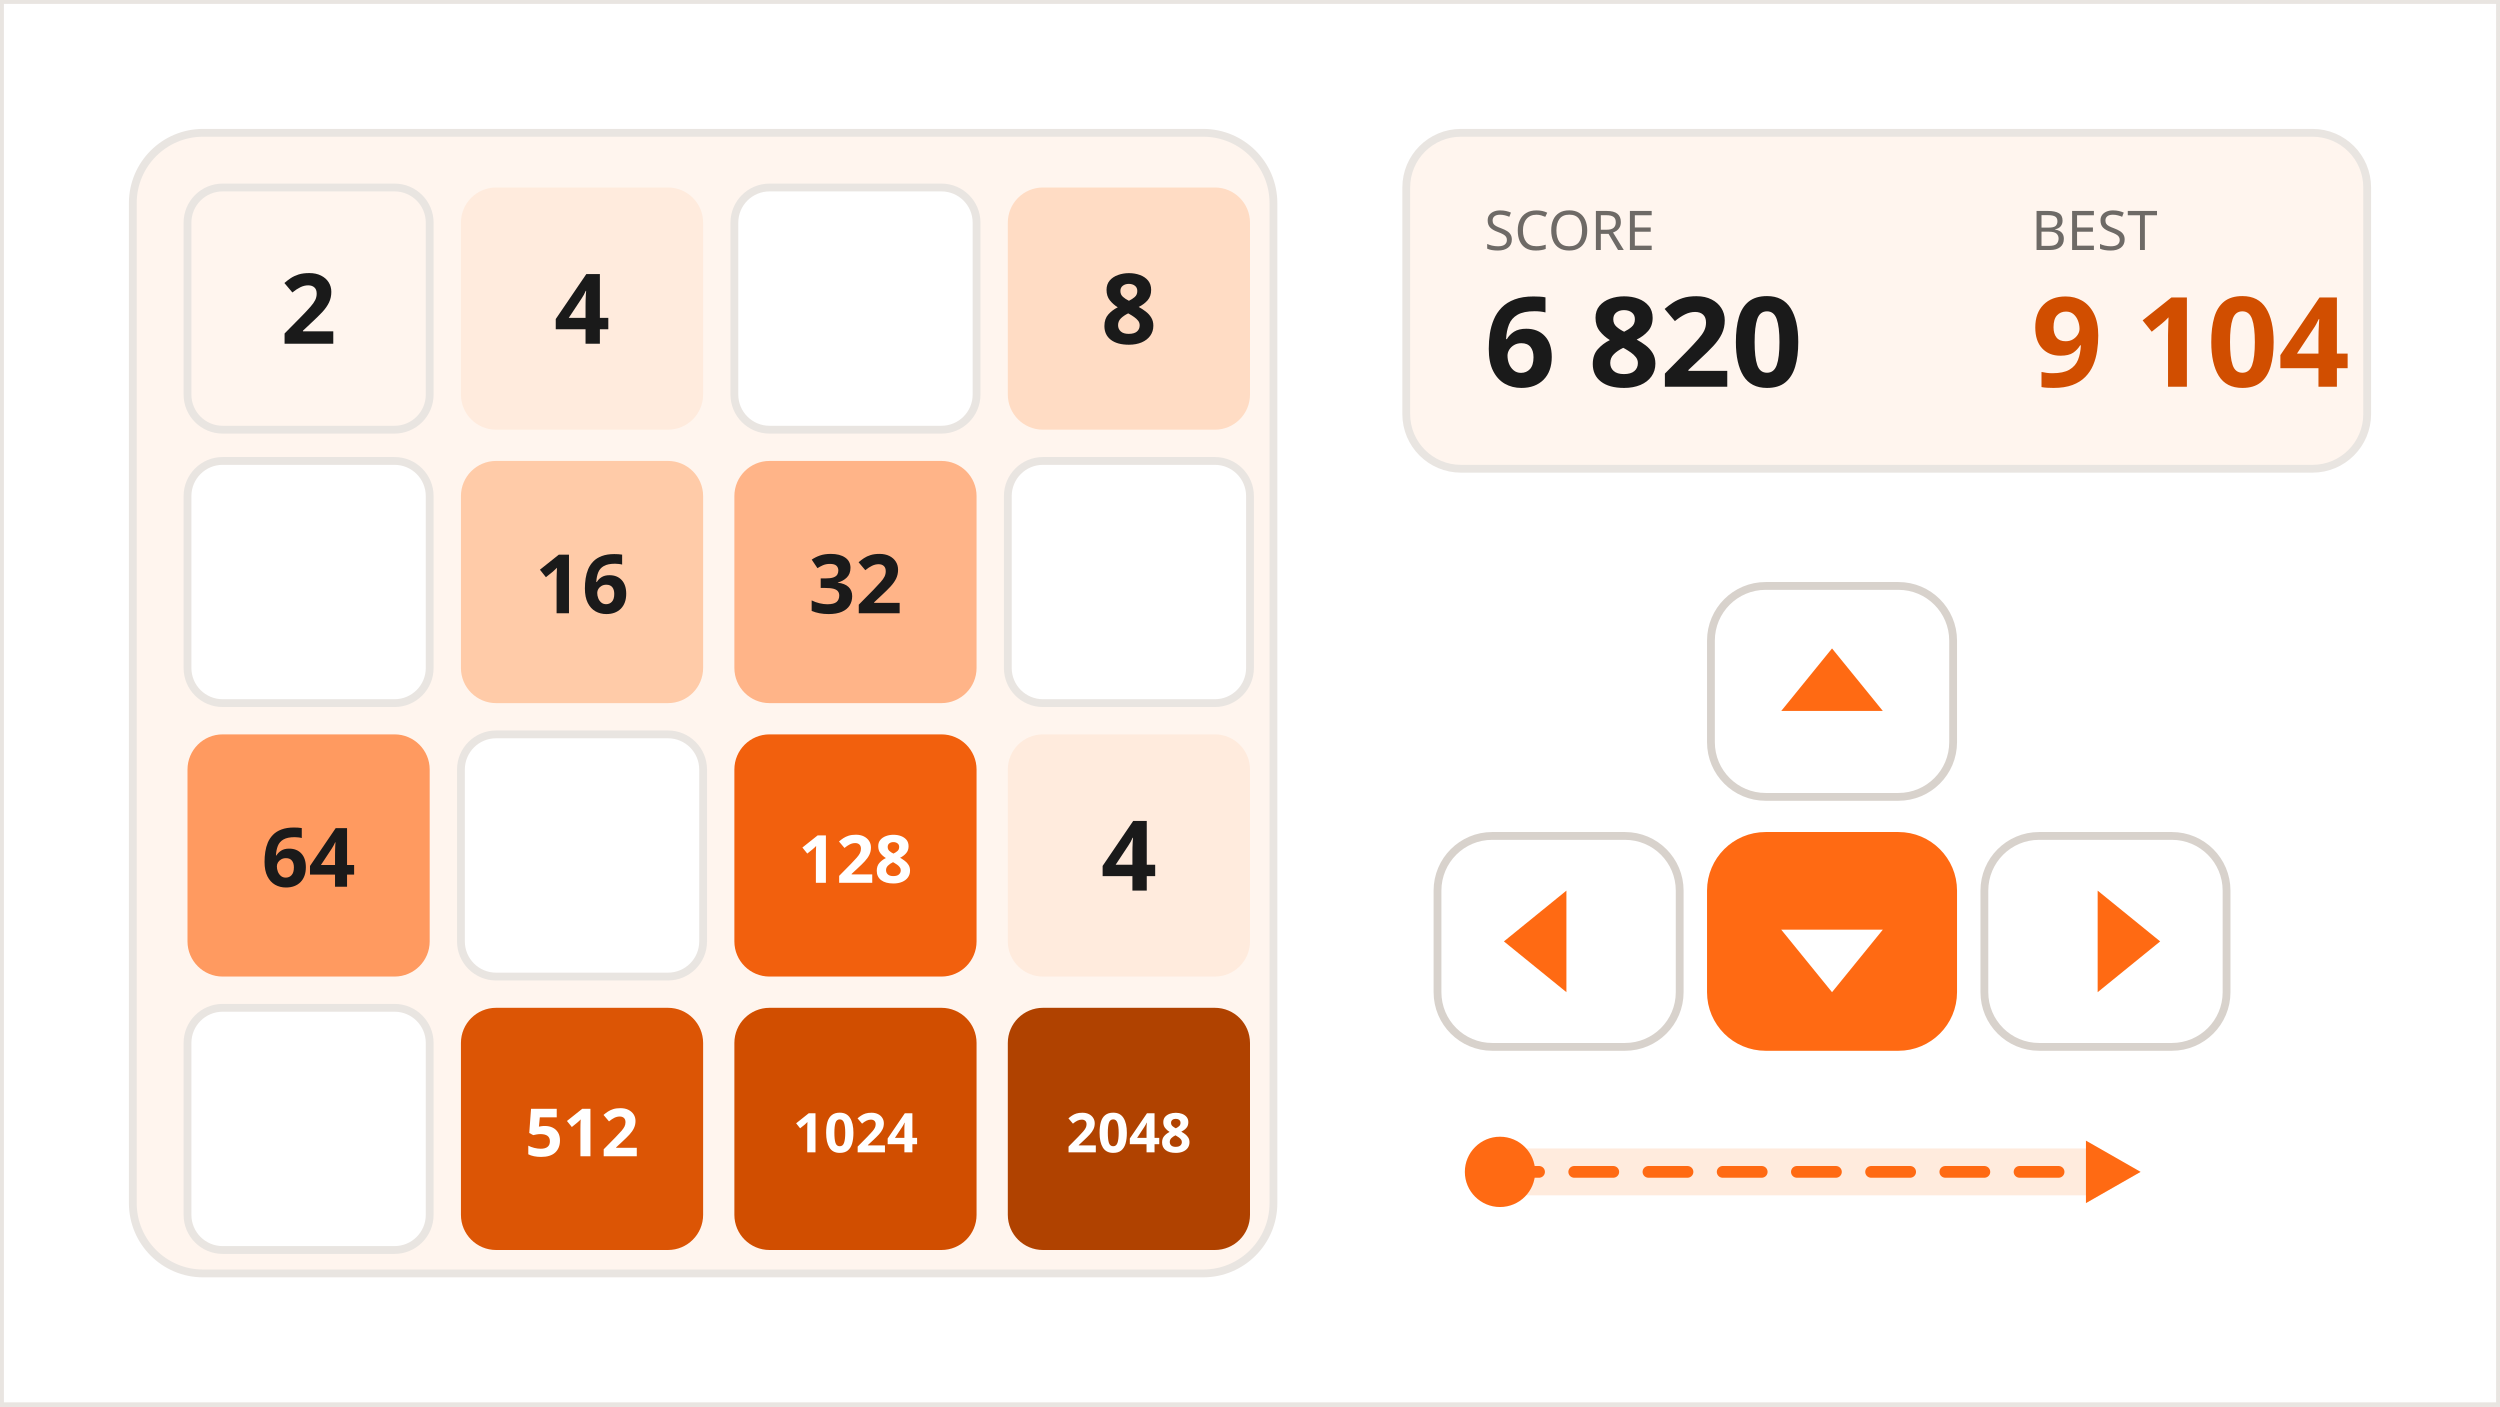
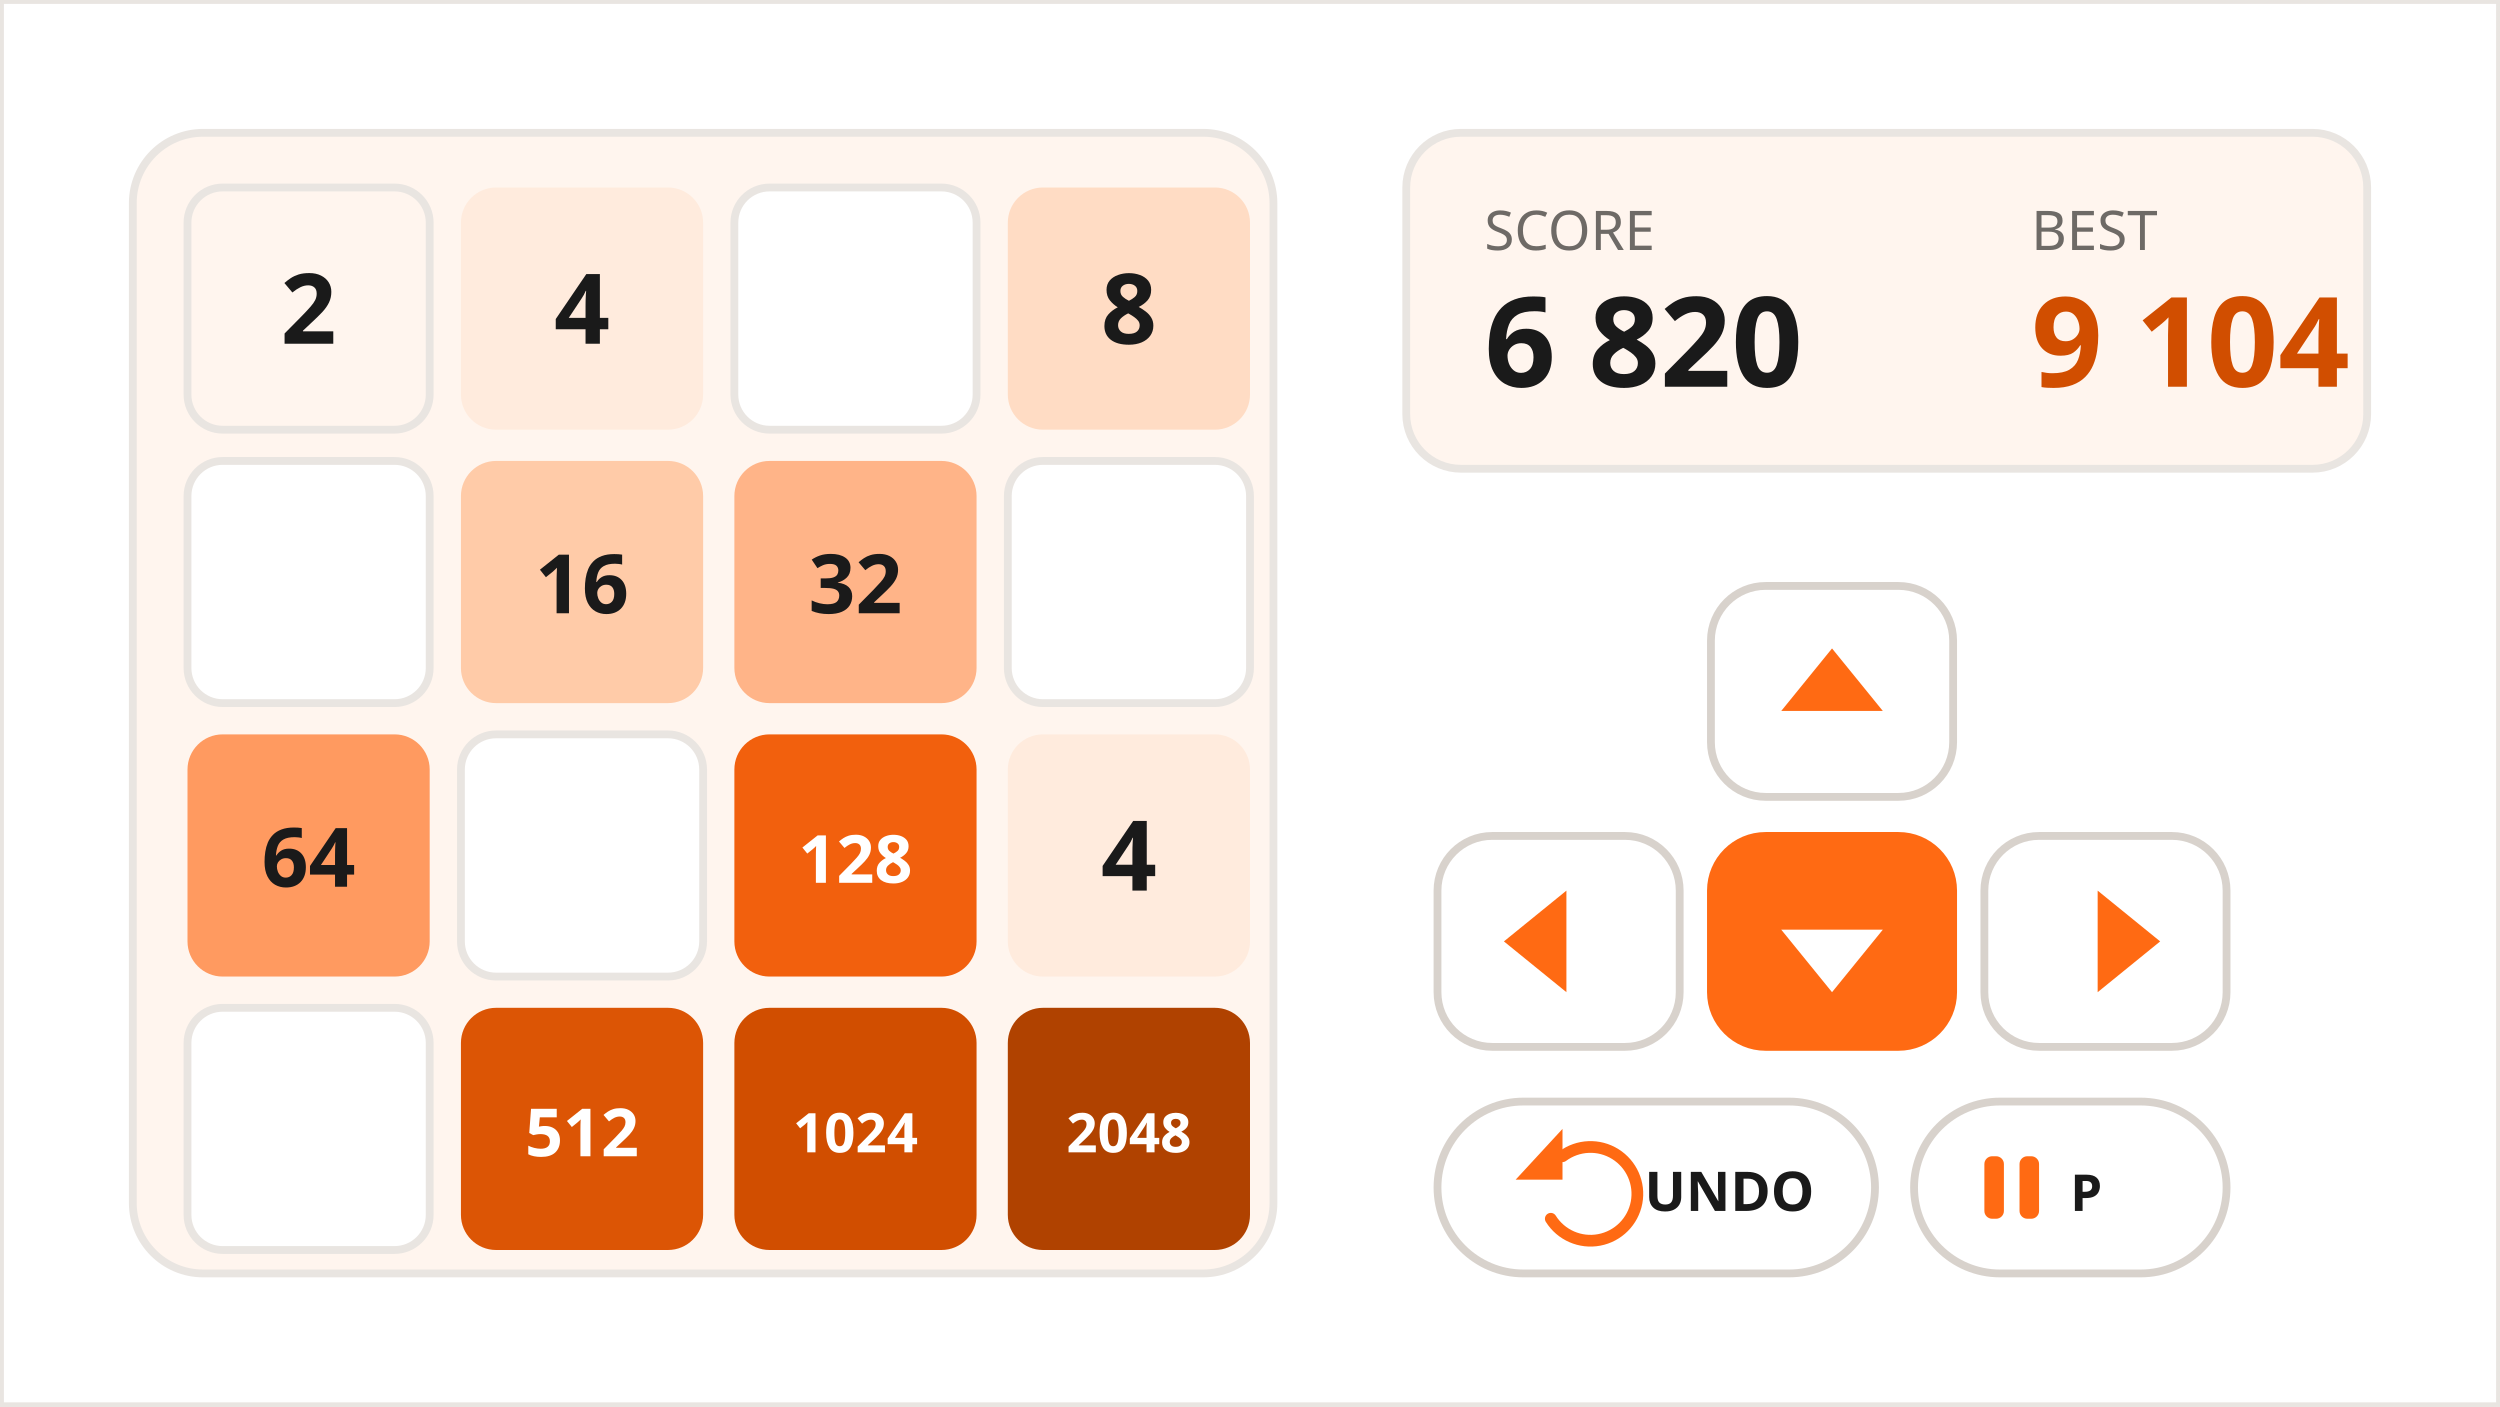
- <svg xmlns="http://www.w3.org/2000/svg" viewBox="0 0 640 360" role="img" aria-label="2048 숫자 합치기 — 4×4 말판에 2, 4, 8, 16 같은 숫자 칸이 놓여 있고 옆에 점수가 보입니다. 2048 number-merging game: a 4 by 4 board of numbered tiles with the score beside it.">
+ <svg xmlns="http://www.w3.org/2000/svg" viewBox="0 0 640 360" role="img" aria-label="2048 숫자 합치기 — 4×4 말판에 2, 4, 8 부터 2048 까지 숫자 칸이 놓여 있고, 옆에 점수·최고 점수·방향 단추·되돌리기 단추가 보입니다. 2048 number-merging game: a 4 by 4 board of numbered tiles with score, best score, direction buttons and an undo button beside it.">
  <rect width="640" height="360" fill="#FFFFFF" />
  <rect x="0" y="0" width="640" height="360" fill="none" stroke="#E9E5E1" stroke-width="2" />
  <g>
    <rect x="34" y="34" width="292" height="292" rx="18" fill="#FFF5EE" stroke="#E9E5E1" stroke-width="2" />
    <rect x="48" y="48" width="62" height="62" rx="9" fill="#FFF5EE" stroke="#E9E5E1" stroke-width="2" />
    <text x="79" y="88" font-family="sans-serif" font-size="25" font-weight="800" fill="#1A1A1A" text-anchor="middle">2</text>
    <rect x="118" y="48" width="62" height="62" rx="9" fill="#FFEBDD" />
    <text x="149" y="88" font-family="sans-serif" font-size="25" font-weight="800" fill="#1A1A1A" text-anchor="middle">4</text>
    <rect x="188" y="48" width="62" height="62" rx="9" fill="#FFFFFF" stroke="#E9E5E1" stroke-width="2" />
    <rect x="258" y="48" width="62" height="62" rx="9" fill="#FFDCC4" />
    <text x="289" y="88" font-family="sans-serif" font-size="25" font-weight="800" fill="#1A1A1A" text-anchor="middle">8</text>
    <rect x="48" y="118" width="62" height="62" rx="9" fill="#FFFFFF" stroke="#E9E5E1" stroke-width="2" />
    <rect x="118" y="118" width="62" height="62" rx="9" fill="#FFCBA8" />
    <text x="149" y="157" font-family="sans-serif" font-size="21" font-weight="800" fill="#1A1A1A" text-anchor="middle">16</text>
    <rect x="188" y="118" width="62" height="62" rx="9" fill="#FFB488" />
    <text x="219" y="157" font-family="sans-serif" font-size="21" font-weight="800" fill="#1A1A1A" text-anchor="middle">32</text>
    <rect x="258" y="118" width="62" height="62" rx="9" fill="#FFFFFF" stroke="#E9E5E1" stroke-width="2" />
    <rect x="48" y="188" width="62" height="62" rx="9" fill="#FF9A60" />
    <text x="79" y="227" font-family="sans-serif" font-size="21" font-weight="800" fill="#1A1A1A" text-anchor="middle">64</text>
    <rect x="118" y="188" width="62" height="62" rx="9" fill="#FFFFFF" stroke="#E9E5E1" stroke-width="2" />
    <rect x="188" y="188" width="62" height="62" rx="9" fill="#F2600D" />
    <text x="219" y="226" font-family="sans-serif" font-size="17" font-weight="800" fill="#FFFFFF" text-anchor="middle">128</text>
    <rect x="258" y="188" width="62" height="62" rx="9" fill="#FFEBDD" />
    <text x="289" y="228" font-family="sans-serif" font-size="25" font-weight="800" fill="#1A1A1A" text-anchor="middle">4</text>
    <rect x="48" y="258" width="62" height="62" rx="9" fill="#FFFFFF" stroke="#E9E5E1" stroke-width="2" />
    <rect x="118" y="258" width="62" height="62" rx="9" fill="#DC5505" />
    <text x="149" y="296" font-family="sans-serif" font-size="17" font-weight="800" fill="#FFFFFF" text-anchor="middle">512</text>
    <rect x="188" y="258" width="62" height="62" rx="9" fill="#D14E00" />
    <text x="219" y="295" font-family="sans-serif" font-size="14" font-weight="800" fill="#FFFFFF" text-anchor="middle">1024</text>
    <rect x="258" y="258" width="62" height="62" rx="9" fill="#B04200" />
    <text x="289" y="295" font-family="sans-serif" font-size="14" font-weight="800" fill="#FFFFFF" text-anchor="middle">2048</text>
  </g>
  <g>
    <rect x="360" y="34" width="246" height="86" rx="14" fill="#FFF5EE" stroke="#E9E5E1" stroke-width="2" />
    <text x="380" y="64" font-family="sans-serif" font-size="14" fill="#6E6A66">SCORE</text>
    <text x="380" y="99" font-family="sans-serif" font-size="32" font-weight="800" fill="#1A1A1A">6 820</text>
    <text x="520" y="64" font-family="sans-serif" font-size="14" fill="#6E6A66">BEST</text>
    <text x="520" y="99" font-family="sans-serif" font-size="32" font-weight="800" fill="#D14E00">9 104</text>
    <rect x="438" y="150" width="62" height="54" rx="14" fill="#FFFFFF" stroke="#D8D2CC" stroke-width="2" />
    <path d="M469 166 l13 16 h-26 Z" fill="#FF6A13" />
    <rect x="368" y="214" width="62" height="54" rx="14" fill="#FFFFFF" stroke="#D8D2CC" stroke-width="2" />
    <path d="M385 241 l16 -13 v26 Z" fill="#FF6A13" />
    <rect x="438" y="214" width="62" height="54" rx="14" fill="#FF6A13" stroke="#FF6A13" stroke-width="2" />
    <path d="M469 254 l13 -16 h-26 Z" fill="#FFFFFF" />
    <rect x="508" y="214" width="62" height="54" rx="14" fill="#FFFFFF" stroke="#D8D2CC" stroke-width="2" />
    <path d="M553 241 l-16 -13 v26 Z" fill="#FF6A13" />
-     <path d="M384 300 h150" stroke="#FFEBDD" stroke-width="12" stroke-linecap="round" />
-     <path d="M384 300 h150" stroke="#FF6A13" stroke-width="3" stroke-linecap="round" stroke-dasharray="10 9" />
-     <circle cx="384" cy="300" r="9" fill="#FF6A13" />
-     <path d="M534 292 l14 8 l-14 8 Z" fill="#FF6A13" />
+     <rect x="368" y="282" width="112" height="44" rx="22" fill="#FFFFFF" stroke="#D8D2CC" stroke-width="2" />
+     <path d="M400 296 a12 12 0 1 1 -3 16" fill="none" stroke="#FF6A13" stroke-width="3" stroke-linecap="round" />
+     <path d="M400 289 v13 h-12 Z" fill="#FF6A13" />
+     <text x="421" y="310" font-family="sans-serif" font-size="14" font-weight="700" fill="#1A1A1A">UNDO</text>
+     <rect x="490" y="282" width="80" height="44" rx="22" fill="#FFFFFF" stroke="#D8D2CC" stroke-width="2" />
+     <rect x="508" y="296" width="5" height="16" rx="2" fill="#FF6A13" />
+     <rect x="517" y="296" width="5" height="16" rx="2" fill="#FF6A13" />
+     <text x="530" y="310" font-family="sans-serif" font-size="13" font-weight="700" fill="#1A1A1A">P</text>
  </g>
</svg>
